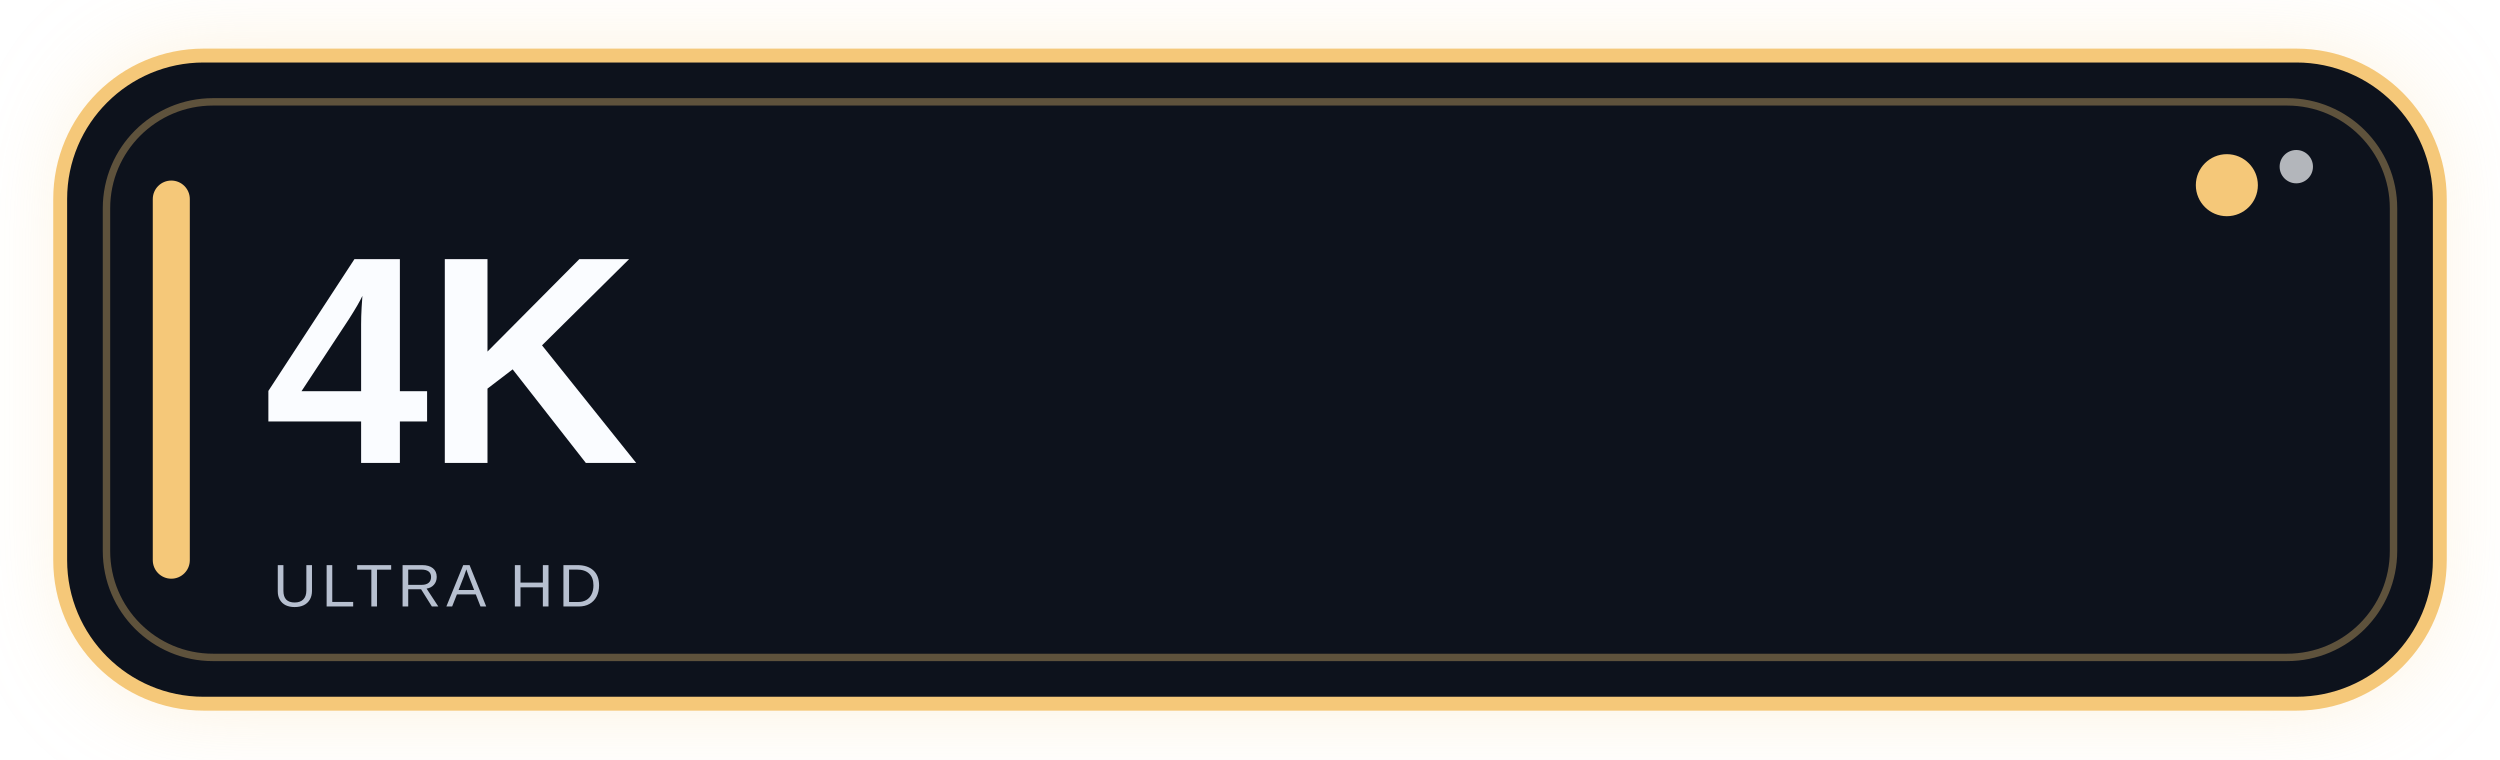
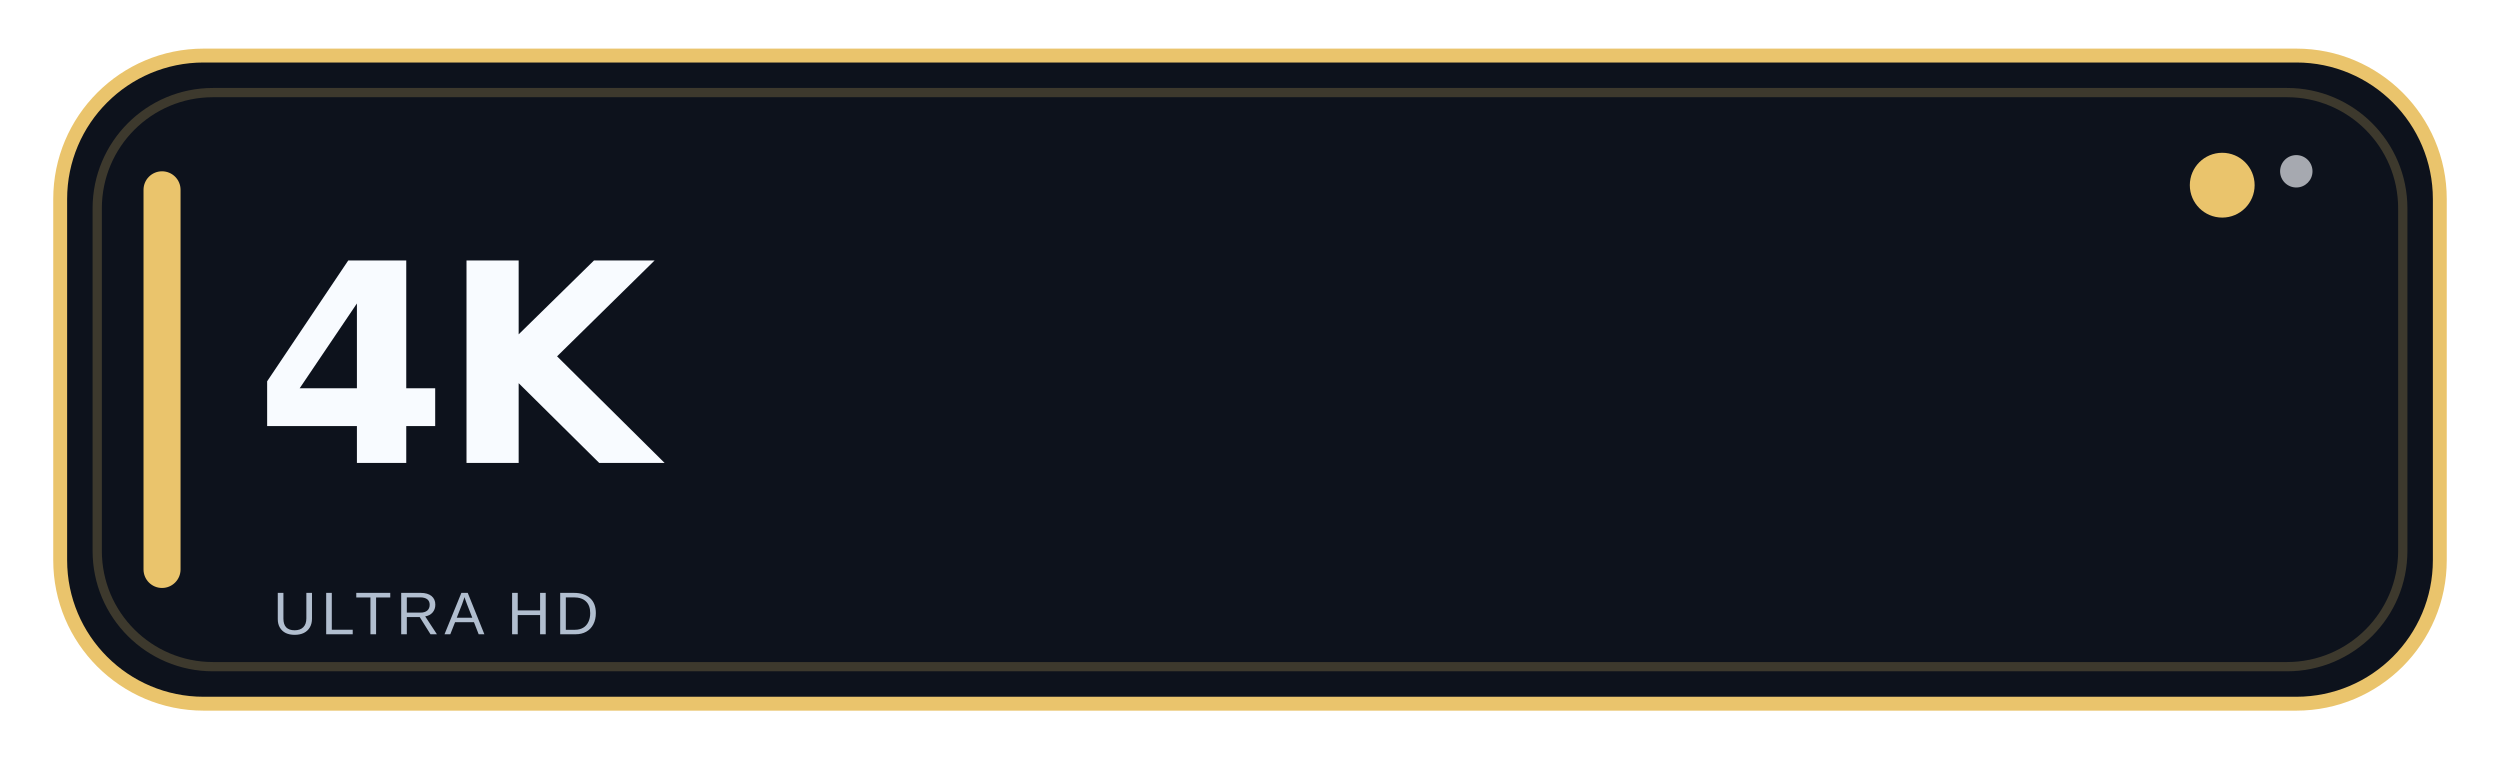
<svg xmlns="http://www.w3.org/2000/svg" width="540" height="164" viewBox="0 0 540 164" role="img" aria-label="4K">
  <defs>
    <filter id="glow">
-       <feGaussianBlur stdDeviation="10" />
+       <feGaussianBlur stdDeviation="7" />
    </filter>
  </defs>
-   <rect x="15" y="11" width="510" height="142" rx="29" fill="#F5C879" opacity=".26" filter="url(#glow)" />
-   <rect x="13" y="12" width="514" height="140" rx="31" fill="#0D121C" stroke="#F5C879" stroke-width="3" />
-   <rect x="23" y="22" width="494" height="120" rx="23" fill="none" stroke="#F5C879" stroke-width="1.6" stroke-opacity=".35" />
-   <rect x="33" y="39" width="8" height="86" rx="4" fill="#F5C879" />
-   <circle cx="481" cy="40" r="6.7" fill="#F5C879" />
-   <circle cx="496" cy="36" r="3.6" fill="#FAFCFF" opacity=".7" />
-   <text x="57" y="100" font-family="Arial,DejaVu Sans,sans-serif" font-weight="800" font-size="64" fill="#FAFCFF" letter-spacing="-.8">4K</text>
-   <text x="59" y="131" font-family="Arial,DejaVu Sans,sans-serif" font-size="13" letter-spacing="1.1" fill="#B7C0D0">ULTRA HD</text>
+   <rect x="29" y="27" width="482" height="110" rx="31" fill="#EAC46C" opacity=".16" filter="url(#glow)" />
+   <rect x="13" y="12" width="514" height="140" rx="31" fill="#0D121C" stroke="#EAC46C" stroke-width="3" />
+   <rect x="21" y="20" width="498" height="124" rx="25" fill="none" stroke="#EAC46C" stroke-opacity=".22" stroke-width="2" />
+   <rect x="31" y="37" width="8" height="90" rx="4" fill="#EAC46C" />
+   <circle cx="480" cy="40" r="7" fill="#EAC46C" />
+   <circle cx="496" cy="37" r="3.5" fill="#F8FBFF" opacity=".65" />
+   <text x="55" y="100" font-size="60" letter-spacing="-1.5" font-family="DejaVu Sans,Arial,sans-serif" font-weight="800" fill="#F8FBFF">4K</text>
+   <text x="59" y="137" font-size="13" letter-spacing="1" font-family="Arial,sans-serif" fill="#B1BECF">ULTRA HD</text>
</svg>
